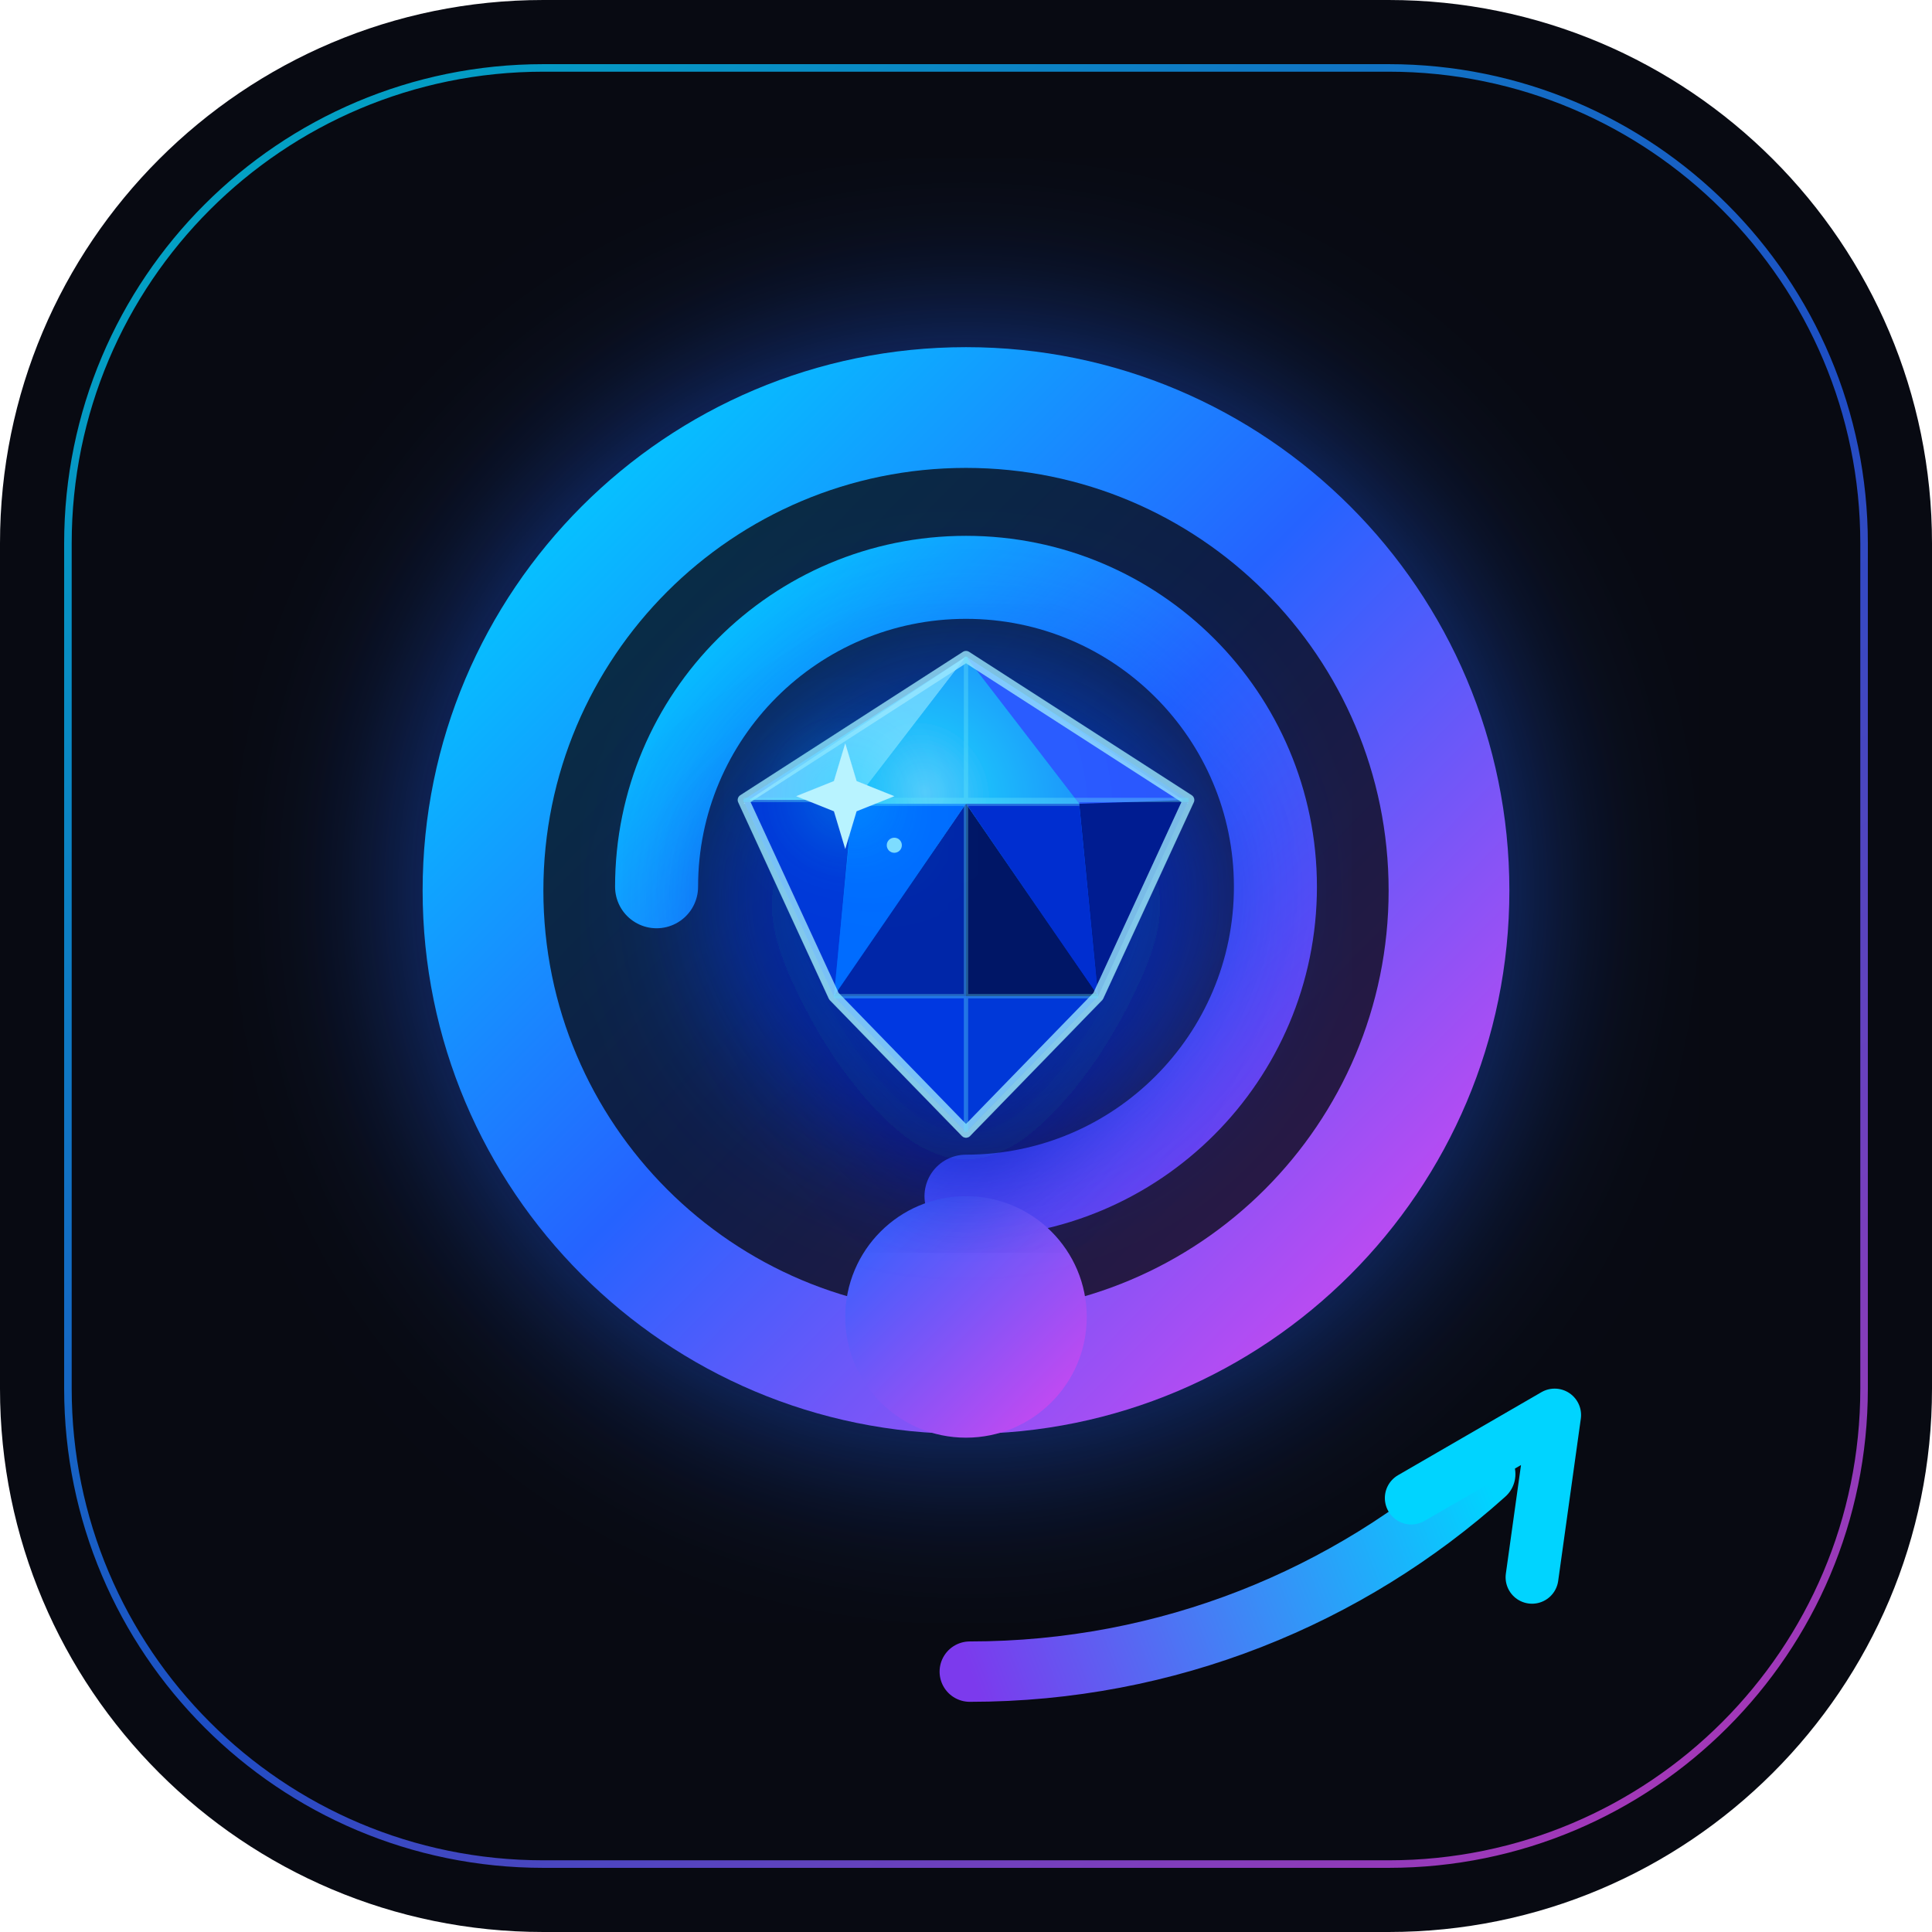
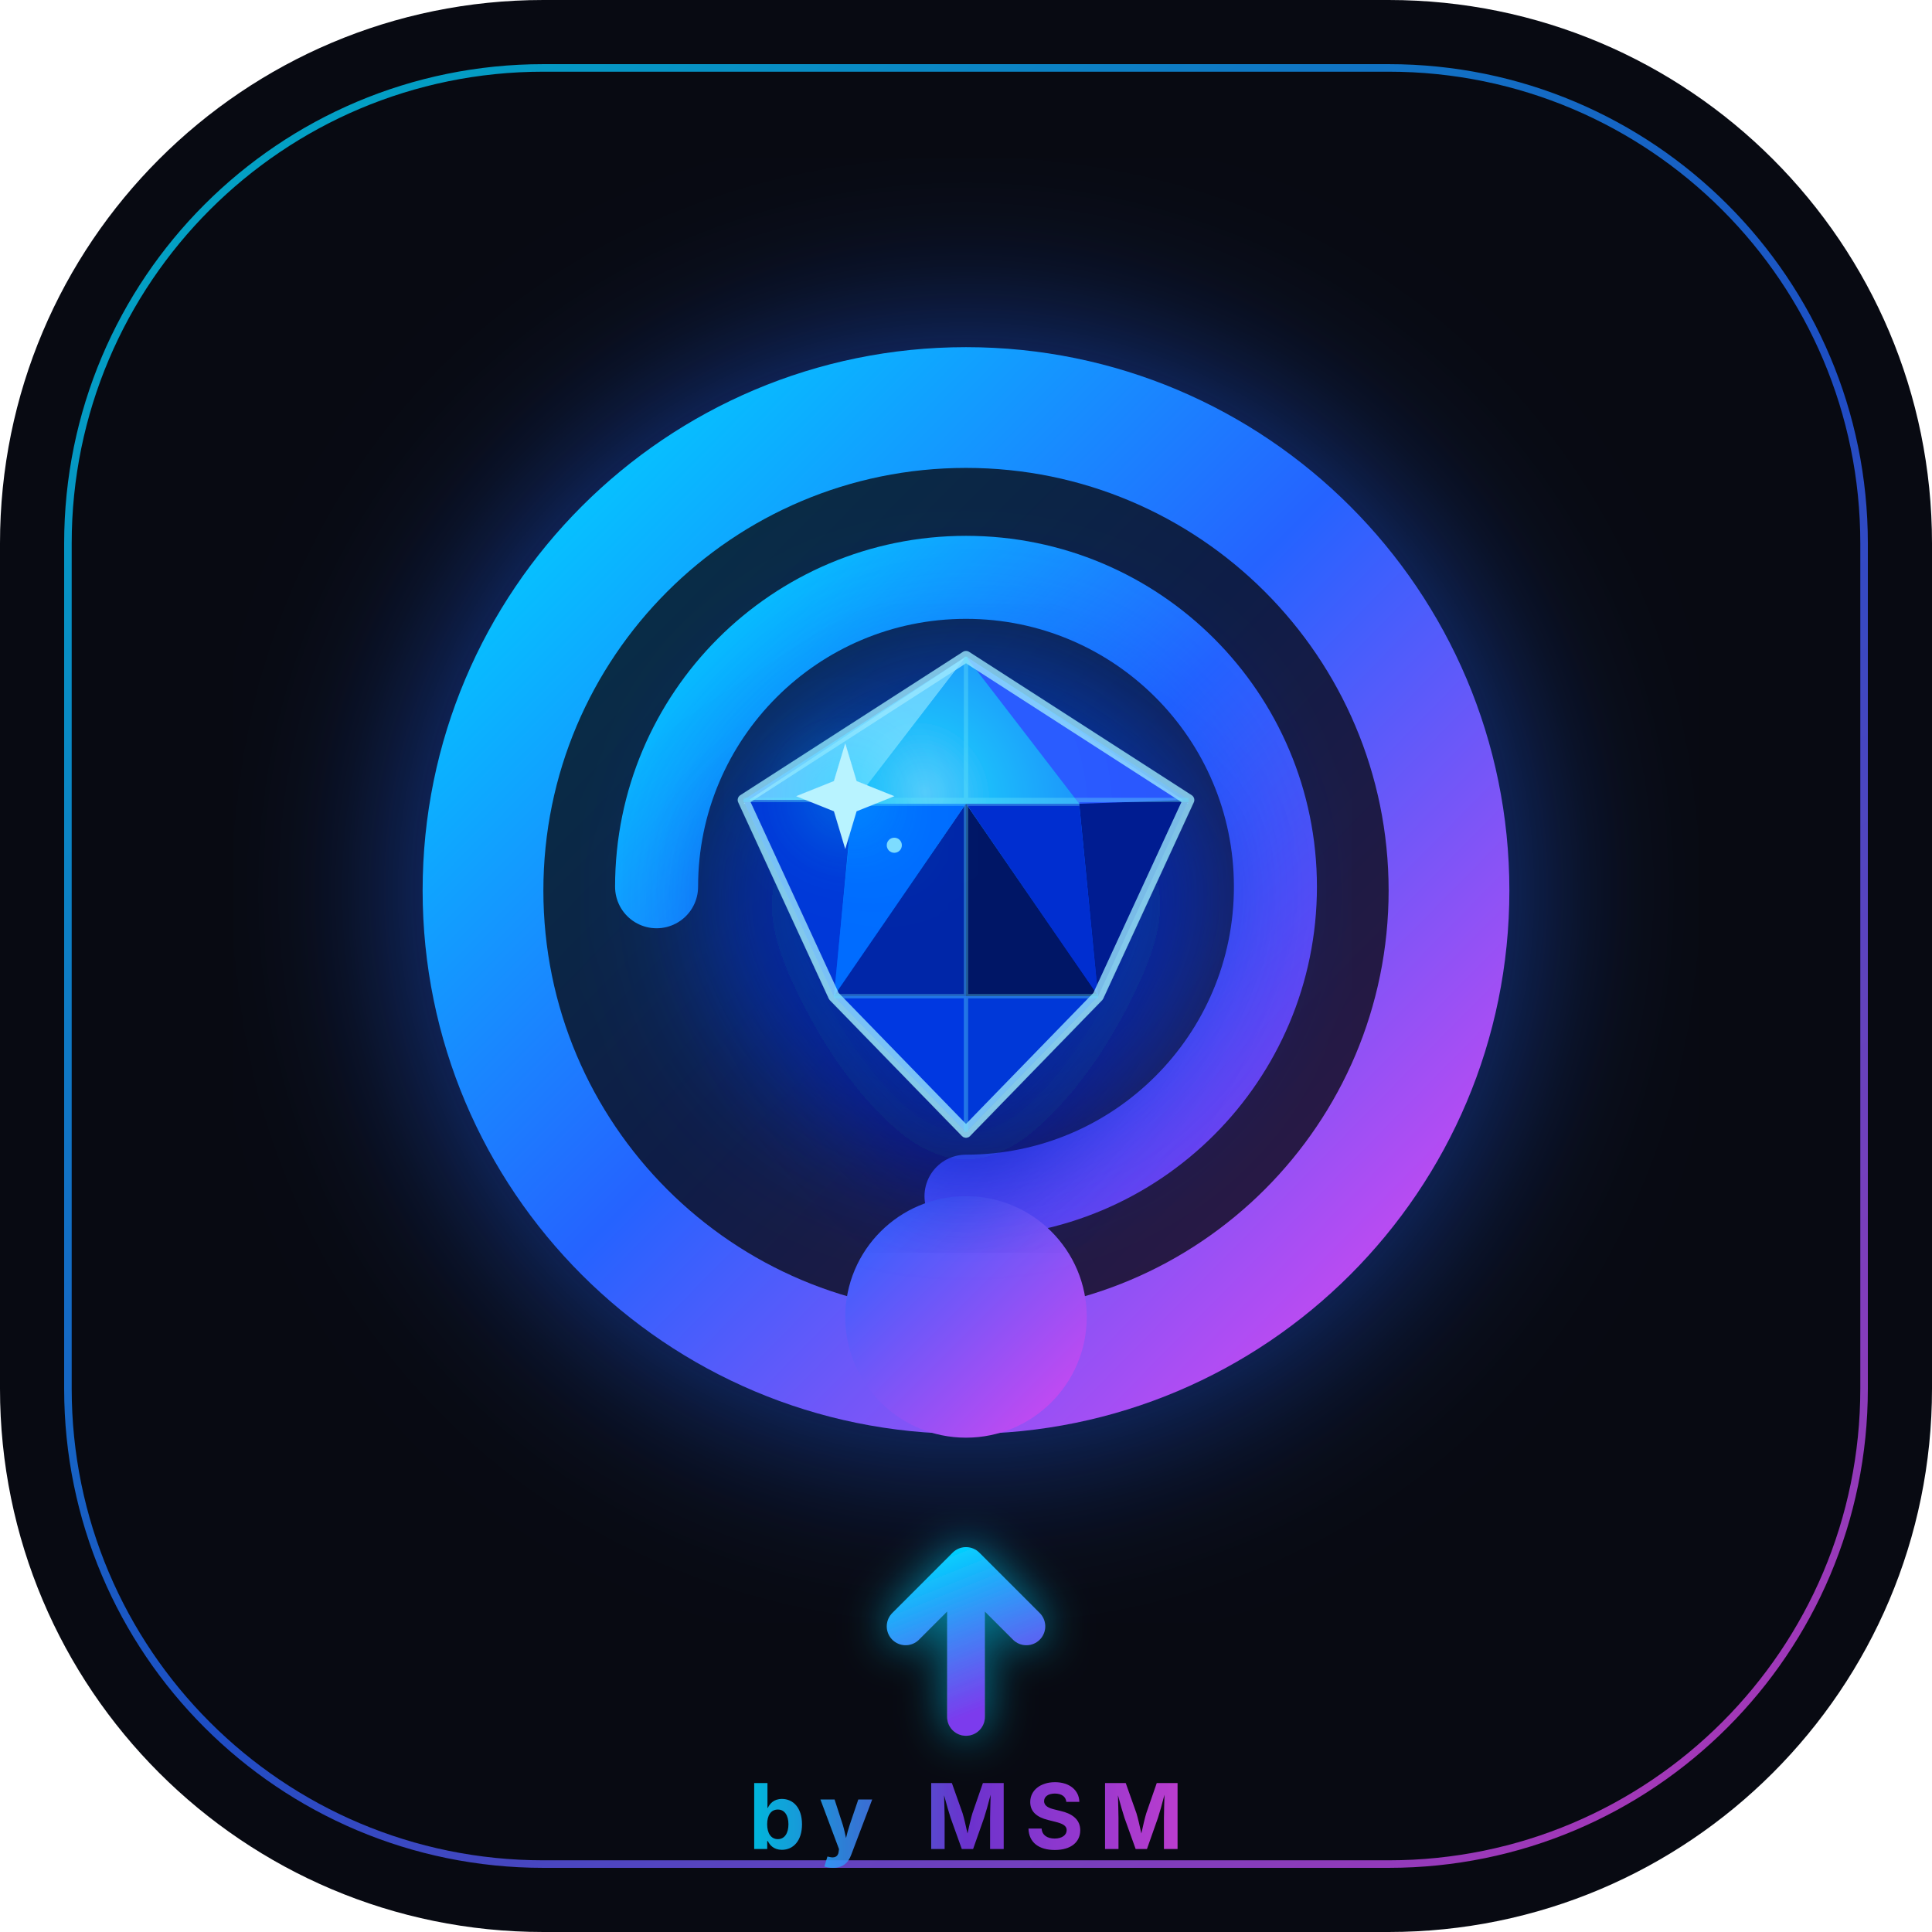
<svg xmlns="http://www.w3.org/2000/svg" width="512" height="512" viewBox="0 0 512 512" fill="none">
  <style>
    @keyframes sapphirePulse {
      0%, 100% { opacity: 0.88; transform: scale(0.985); }
      50% { opacity: 1; transform: scale(1.018); }
    }

    @keyframes sapphireHalo {
      0%, 100% { opacity: 0.35; }
      50% { opacity: 0.82; }
    }

    @keyframes sapphireSpark {
      0%, 64%, 100% { opacity: 0.25; transform: translate(0, 0) scale(0.78); }
      72% { opacity: 1; transform: translate(2px, -2px) scale(1.16); }
      82% { opacity: 0.42; transform: translate(0, 0) scale(0.92); }
    }

    .sapphire-core {
-       animation: sapphirePulse 3.4s ease-in-out infinite;
+       animation: sapphirePulse 3s ease-in-out infinite;
      transform-origin: 256px 236px;
    }

    .sapphire-halo {
-       animation: sapphireHalo 3.4s ease-in-out infinite;
+       animation: sapphireHalo 3s ease-in-out infinite;
      transform-origin: 256px 236px;
    }

    .sapphire-spark {
-       animation: sapphireSpark 3.4s ease-in-out infinite;
+       animation: sapphireSpark 3s ease-in-out infinite;
      transform-origin: 224px 205px;
    }
  </style>
  <rect width="512" height="512" rx="144" fill="#080A12" />
  <rect x="18" y="18" width="476" height="476" rx="126" stroke="url(#frame)" stroke-width="2" opacity="0.75" />
  <g filter="url(#outerGlow)">
    <path d="M256 92C176.471 92 112 156.471 112 236C112 315.529 176.471 380 256 380C335.529 380 400 315.529 400 236C400 156.471 335.529 92 256 92Z" fill="url(#coreRing)" />
    <path d="M256 124C194.144 124 144 174.144 144 236C144 297.856 194.144 348 256 348C317.856 348 368 297.856 368 236C368 174.144 317.856 124 256 124Z" fill="#080A12" fill-opacity="0.78" />
  </g>
  <path d="M174 235C174 189.713 210.713 153 256 153C301.287 153 338 189.713 338 235C338 280.287 301.287 317 256 317" stroke="url(#ring)" stroke-width="22" stroke-linecap="round" />
  <path d="M256 317C238.327 317 224 331.327 224 349C224 366.673 238.327 381 256 381C273.673 381 288 366.673 288 349C288 331.327 273.673 317 256 317Z" fill="url(#node)" />
  <g class="sapphire-halo" filter="url(#sapphireHaloFilter)">
    <ellipse cx="256" cy="237" rx="72" ry="68" fill="#004CFF" fill-opacity="0.42" />
    <ellipse cx="256" cy="237" rx="48" ry="45" fill="#00D4FF" fill-opacity="0.18" />
  </g>
  <g class="sapphire-core" filter="url(#sapphireGemGlow)">
    <path d="M256 174L315 212L291 264L256 300L221 264L197 212L256 174Z" fill="url(#sapphireBase)" />
    <path d="M256 174L226 213H197L256 174Z" fill="#7DDCFF" fill-opacity="0.82" />
    <path d="M256 174L286 213H315L256 174Z" fill="#2D5BFF" fill-opacity="0.95" />
    <path d="M226 213L256 174L286 213H226Z" fill="#38BDF8" fill-opacity="0.55" />
    <path d="M197 212H226L221 264L197 212Z" fill="#0638D8" />
    <path d="M315 212L291 264L286 213L315 212Z" fill="#001C91" />
    <path d="M226 213H256L221 264L226 213Z" fill="#006CFF" />
    <path d="M256 213H286L291 264L256 213Z" fill="#032FD0" />
    <path d="M221 264L256 213L291 264H221Z" fill="url(#sapphireCenter)" />
    <path d="M221 264L256 300L256 213L221 264Z" fill="#0226A8" />
    <path d="M291 264L256 300L256 213L291 264Z" fill="#001566" />
    <path d="M221 264H291L256 300L221 264Z" fill="#003DEB" fill-opacity="0.86" />
    <path d="M256 174L315 212L291 264L256 300L221 264L197 212L256 174Z" stroke="#9BE8FF" stroke-width="3" stroke-linejoin="round" opacity="0.78" />
    <path d="M226 213H286M221 264H291M256 174V300M197 212H315" stroke="#67E8F9" stroke-width="1.15" opacity="0.34" />
  </g>
  <g class="sapphire-spark" filter="url(#sparkGlow)">
    <path d="M224 197L227 207L237 211L227 215L224 225L221 215L211 211L221 207L224 197Z" fill="#B8F3FF" />
    <circle cx="237" cy="224" r="2" fill="#7DDCFF" />
  </g>
-   <path d="M257 443C309.467 443 357.369 423.197 393.601 390.658" stroke="url(#tail)" stroke-width="16" stroke-linecap="round" />
-   <path d="M374 397L412 375L406 418" stroke="#00D4FF" stroke-width="14" stroke-linecap="round" stroke-linejoin="round" />
+   <g filter="url(#arrowGlow)">
+     <path d="M256 415L256 455M256 415L240 431M256 415L272 431" stroke="url(#arrowGrad)" stroke-width="10" stroke-linecap="round" stroke-linejoin="round" />
+   </g>
+   <text x="256" y="490" text-anchor="middle" font-family="Inter, system-ui, sans-serif" font-size="24" font-weight="700" fill="url(#msmGrad)" letter-spacing="4" opacity="0.85">by MSM</text>
  <defs>
    <filter id="outerGlow" x="62" y="42" width="388" height="388" filterUnits="userSpaceOnUse" color-interpolation-filters="sRGB">
      <feGaussianBlur stdDeviation="25" result="blur" />
      <feColorMatrix in="blur" type="matrix" values="0 0 0 0 0.12 0 0 0 0 0.38 0 0 0 0 1 0 0 0 0.58 0" />
      <feBlend in="SourceGraphic" mode="normal" />
    </filter>
    <filter id="sapphireHaloFilter" x="154" y="135" width="204" height="204" filterUnits="userSpaceOnUse" color-interpolation-filters="sRGB">
      <feGaussianBlur stdDeviation="18" />
    </filter>
    <filter id="sapphireGemGlow" x="165" y="142" width="182" height="190" filterUnits="userSpaceOnUse" color-interpolation-filters="sRGB">
      <feDropShadow dx="0" dy="0" stdDeviation="8" flood-color="#00D4FF" flood-opacity="0.88" />
      <feDropShadow dx="0" dy="18" stdDeviation="16" flood-color="#0011A8" flood-opacity="0.62" />
    </filter>
    <filter id="sparkGlow" x="186" y="174" width="78" height="76" filterUnits="userSpaceOnUse" color-interpolation-filters="sRGB">
      <feDropShadow dx="0" dy="0" stdDeviation="4" flood-color="#8BE9FF" flood-opacity="0.75" />
      <feDropShadow dx="0" dy="0" stdDeviation="10" flood-color="#00D4FF" flood-opacity="0.82" />
+     </filter>
+     <filter id="arrowGlow" x="220" y="395" width="72" height="80" filterUnits="userSpaceOnUse" color-interpolation-filters="sRGB">
+       <feDropShadow dx="0" dy="0" stdDeviation="6" flood-color="#00D4FF" flood-opacity="0.6" />
    </filter>
    <linearGradient id="frame" x1="72" y1="34" x2="440" y2="478" gradientUnits="userSpaceOnUse">
      <stop stop-color="#00D4FF" />
      <stop offset="0.55" stop-color="#2563FF" />
      <stop offset="1" stop-color="#D946EF" />
    </linearGradient>
    <linearGradient id="coreRing" x1="130" y1="116" x2="380" y2="362" gradientUnits="userSpaceOnUse">
      <stop stop-color="#00D4FF" />
      <stop offset="0.48" stop-color="#2563FF" />
      <stop offset="1" stop-color="#D946EF" />
    </linearGradient>
    <linearGradient id="ring" x1="174" y1="153" x2="338" y2="317" gradientUnits="userSpaceOnUse">
      <stop stop-color="#00D4FF" />
      <stop offset="0.52" stop-color="#2563FF" />
      <stop offset="1" stop-color="#7C3AED" />
    </linearGradient>
    <linearGradient id="node" x1="224" y1="317" x2="288" y2="381" gradientUnits="userSpaceOnUse">
      <stop stop-color="#2563FF" />
      <stop offset="1" stop-color="#D946EF" />
    </linearGradient>
+     <linearGradient id="arrowGrad" x1="240" y1="415" x2="256" y2="455" gradientUnits="userSpaceOnUse">
+       <stop stop-color="#00D4FF" />
+       <stop offset="1" stop-color="#7C3AED" />
+     </linearGradient>
+     <linearGradient id="msmGrad" x1="200" y1="490" x2="312" y2="490" gradientUnits="userSpaceOnUse">
+       <stop stop-color="#00D4FF" />
+       <stop offset="0.5" stop-color="#7C3AED" />
+       <stop offset="1" stop-color="#D946EF" />
+     </linearGradient>
    <radialGradient id="sapphireBase" cx="0" cy="0" r="1" gradientUnits="userSpaceOnUse" gradientTransform="translate(245 210) rotate(64.2) scale(107 95)">
      <stop stop-color="#7DDCFF" />
      <stop offset="0.18" stop-color="#00B8FF" />
      <stop offset="0.5" stop-color="#004CFF" />
      <stop offset="0.82" stop-color="#001C9E" />
      <stop offset="1" stop-color="#00072D" />
    </radialGradient>
    <linearGradient id="sapphireCenter" x1="221" y1="213" x2="291" y2="264" gradientUnits="userSpaceOnUse">
      <stop stop-color="#25D9FF" />
      <stop offset="0.48" stop-color="#004DFF" />
      <stop offset="1" stop-color="#05005F" />
    </linearGradient>
-     <linearGradient id="tail" x1="257" y1="443" x2="394" y2="391" gradientUnits="userSpaceOnUse">
-       <stop stop-color="#7C3AED" />
-       <stop offset="1" stop-color="#00D4FF" />
-     </linearGradient>
  </defs>
</svg>
